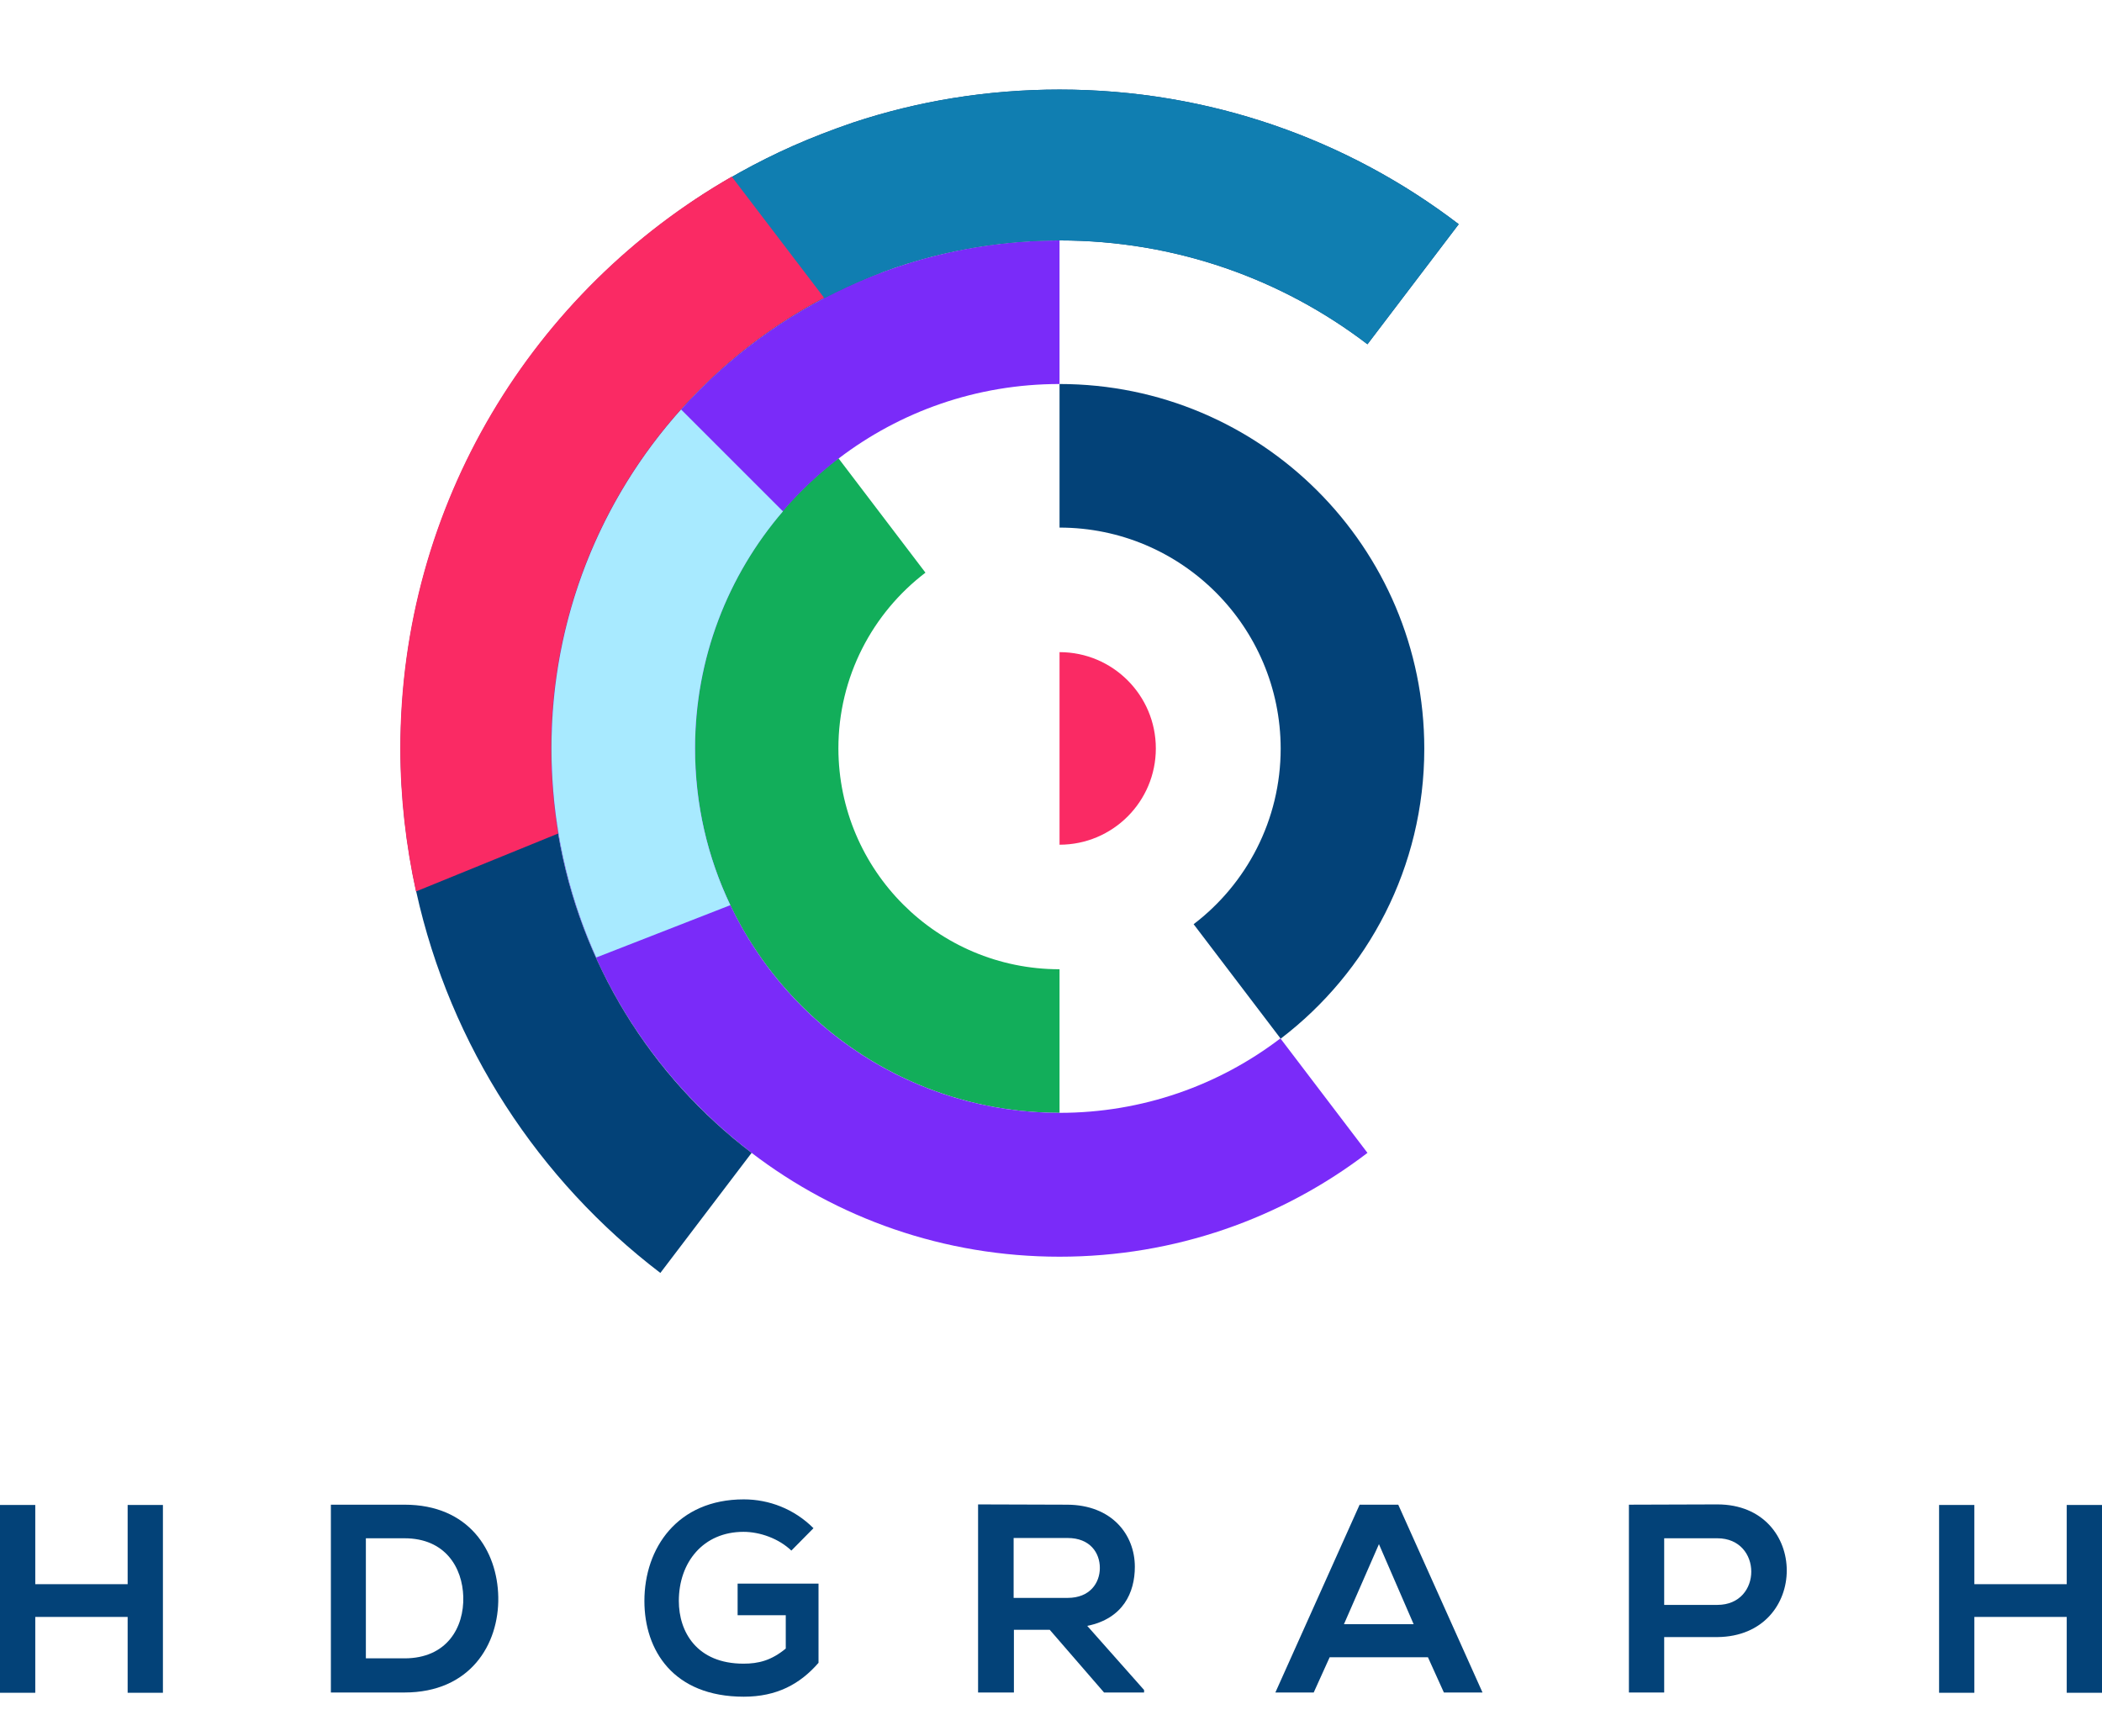
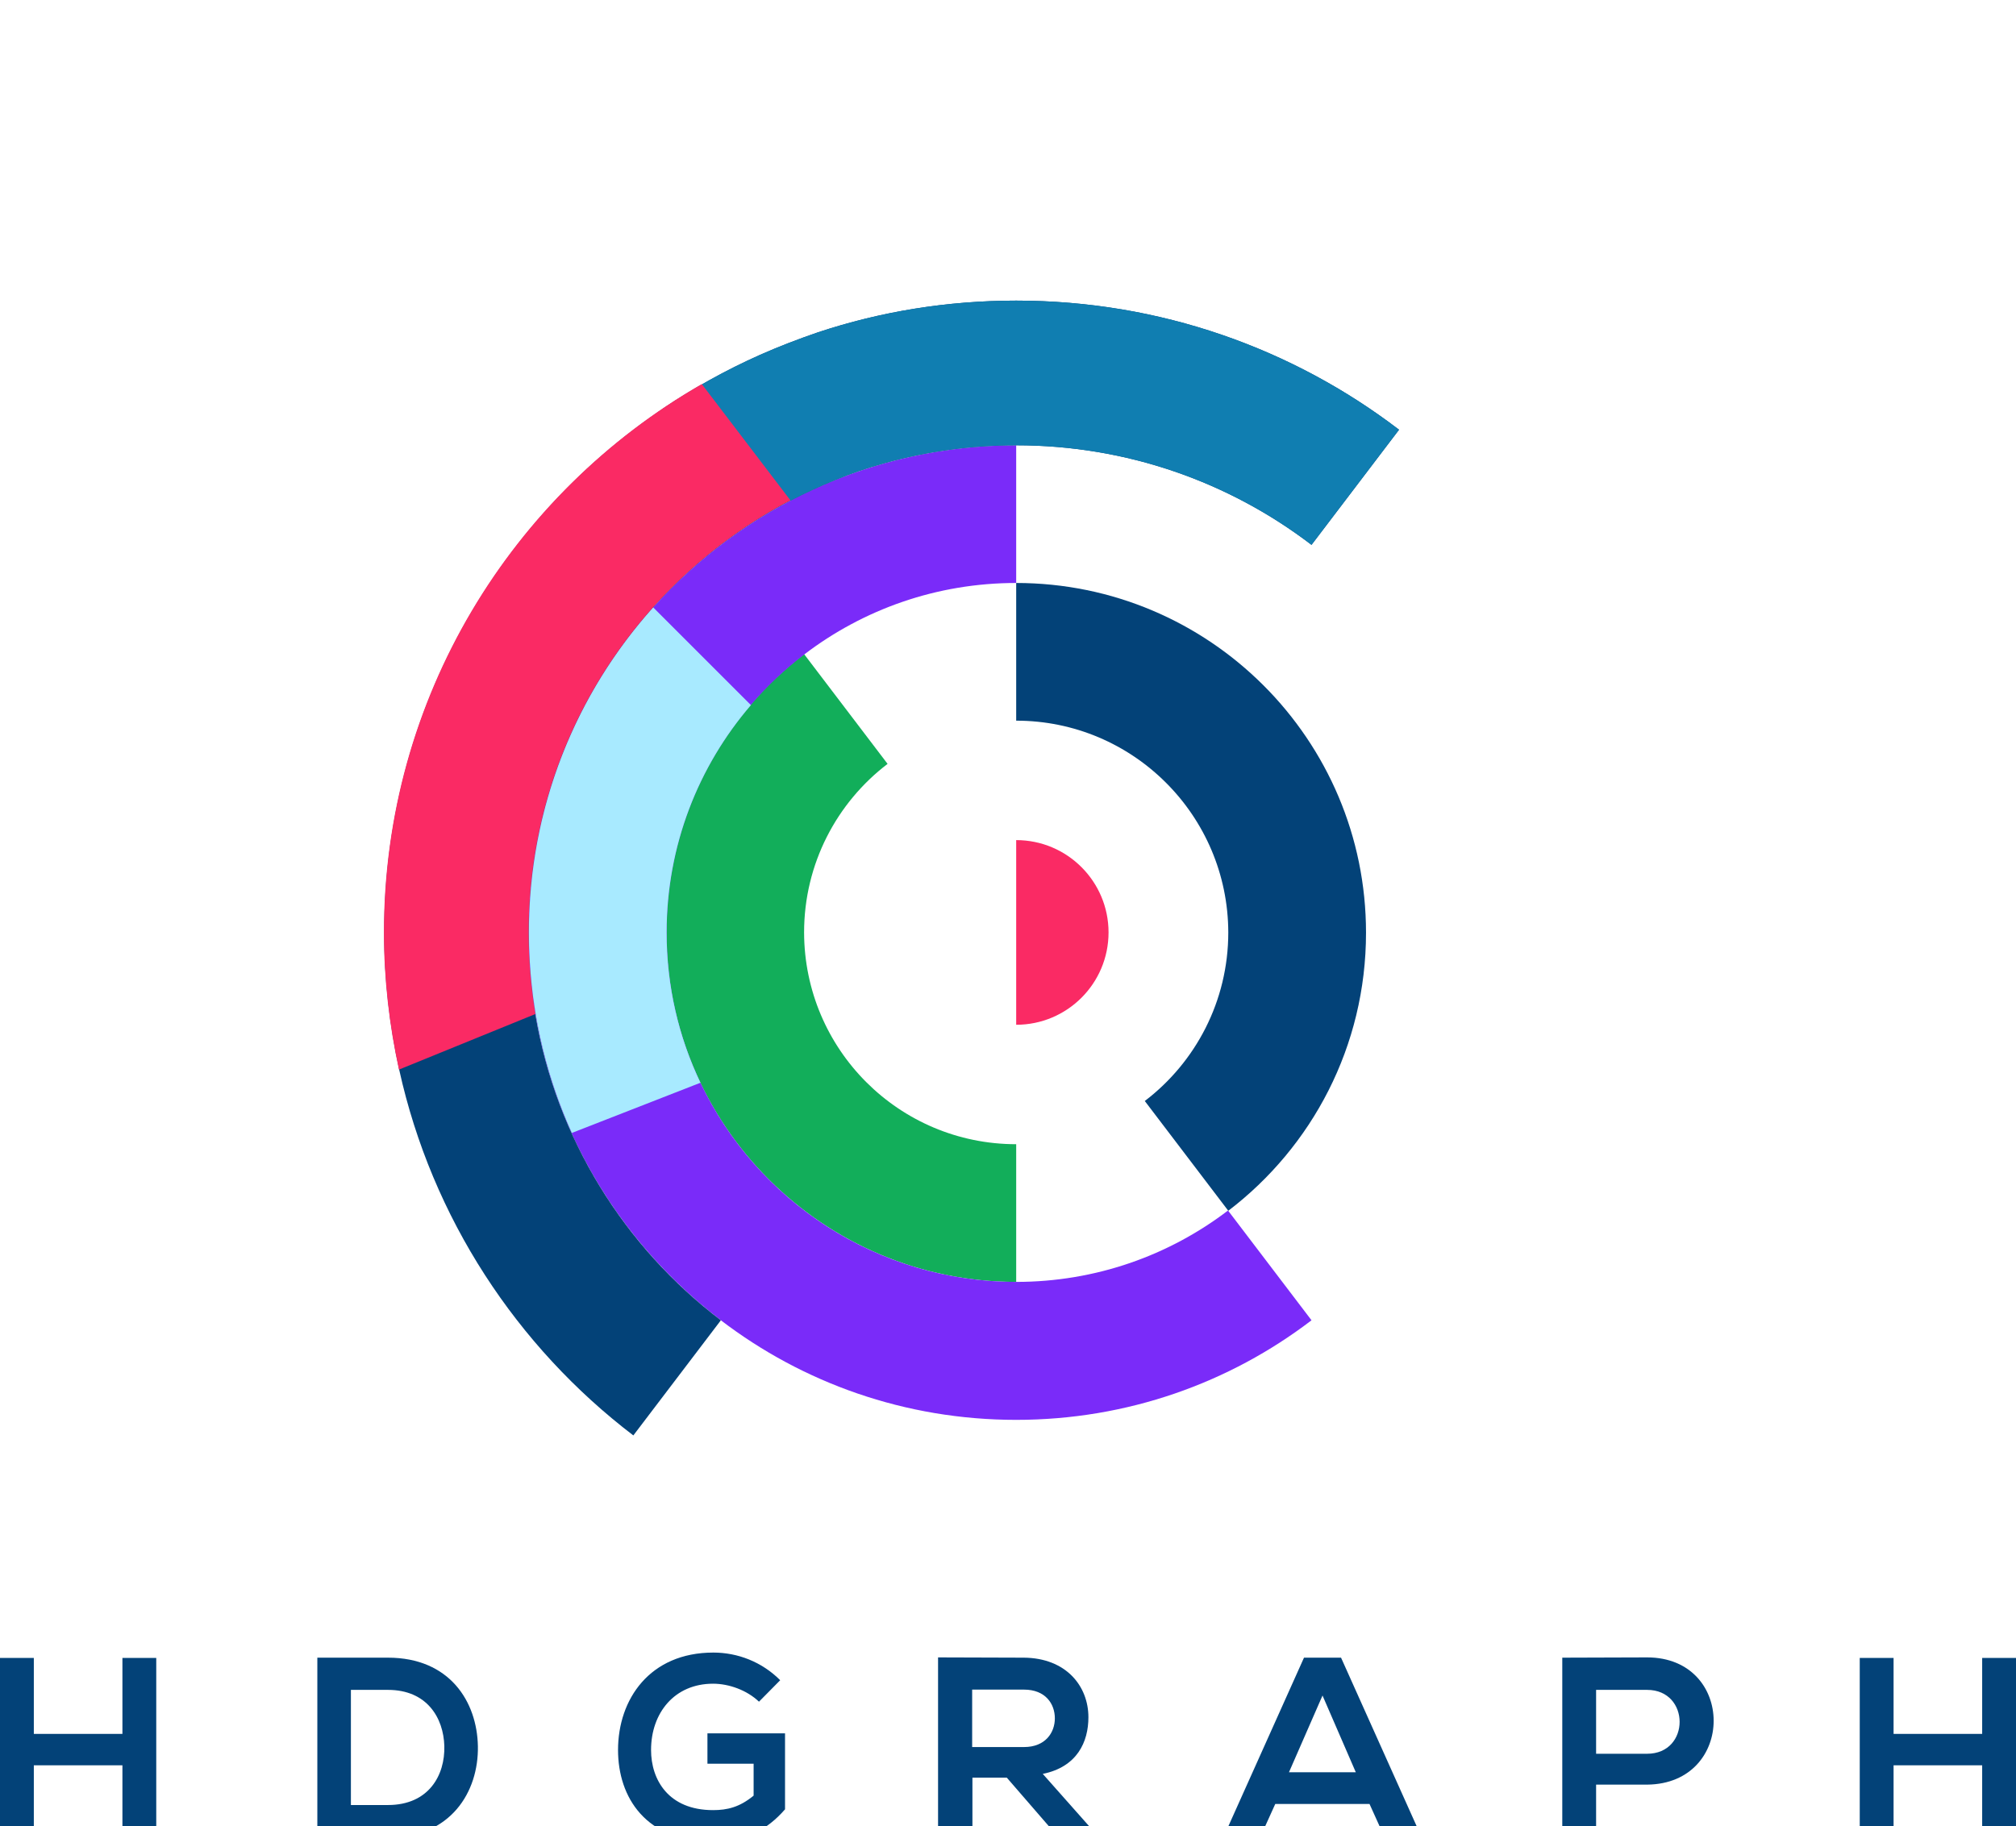
- <svg xmlns="http://www.w3.org/2000/svg" version="1.1" id="Layer_1" x="0px" y="0px" style="enable-background:new 0 0 2000 2000;" xml:space="preserve" viewBox="624.6 680.9 750.9 620.2">
+ <svg xmlns="http://www.w3.org/2000/svg" version="1.1" id="Layer_1" x="0px" y="0px" style="enable-background:new 0 0 2000 2000;" xml:space="preserve" viewBox="624.6 600.9 750.9 680.2">
  <style type="text/css">
		.st0{fill:#034278;}
		.st1{fill:#12AE5A;}
		.st2{fill:#7A2BF9;}
		.st3{fill:#FA2A64;}
		.st4{fill:#A8EAFF;}
		.st5{fill:#107EB1;}
	</style>
  <g>
    <g>
      <g>
        <path class="st0" d="M670.2,1285.7v-27.1h-33v27.1h-12.6v-67.1h12.6v28.3h33v-28.3h12.6v67.1H670.2z" />
        <path class="st0" d="M802.6,1251.5c0.3,17-10.1,34.1-33.5,34.1c-8.2,0-18.1,0-26.3,0v-67.1c8.2,0,18.1,0,26.3,0     C792.1,1218.5,802.3,1234.9,802.6,1251.5z M755.3,1273.4h13.8c15.2,0,21.3-11.1,21-22c-0.3-10.4-6.4-20.9-21-20.9h-13.8V1273.4z" />
        <path class="st0" d="M907.3,1234.9c-4.5-4.3-11.2-6.7-17.1-6.7c-14.4,0-23.1,10.9-23.1,24.7c0,11,6.4,22.4,23.1,22.4     c5.3,0,9.9-1.1,15.1-5.4v-11.9h-17.2v-11.3H917v28.3c-6.6,7.6-14.9,12.1-26.7,12.1c-25.2,0-35.5-16.6-35.5-34.2     c0-18.9,11.8-36.3,35.5-36.3c9,0,18,3.4,24.9,10.3L907.3,1234.9z" />
        <path class="st0" d="M1033.4,1285.6H1019l-19.4-22.4h-12.8v22.4H974v-67.2c10.6,0,21.3,0.1,31.9,0.1     c15.8,0.1,24.1,10.6,24.1,22.2c0,9.2-4.2,18.5-17,21.1l20.3,22.9V1285.6z M986.7,1230.3v21.5h19.3c8,0,11.5-5.4,11.5-10.7     c0-5.4-3.5-10.7-11.5-10.7H986.7z" />
        <path class="st0" d="M1134.7,1273h-35.1l-5.7,12.6h-13.7l30.1-67.1h13.8l30.1,67.1h-13.8L1134.7,1273z M1117.2,1232.6l-12.5,28.6     h24.9L1117.2,1232.6z" />
        <path class="st0" d="M1219.1,1265.9v19.7h-12.6v-67.1c10.4,0,21.2-0.1,31.6-0.1c33,0,33.1,47.1,0,47.4H1219.1z M1219.1,1254.3h19     c16.2,0,16.1-23.8,0-23.8h-19V1254.3z" />
        <path class="st0" d="M1362.9,1285.7v-27.1h-33v27.1h-12.6v-67.1h12.6v28.3h33v-28.3h12.6v67.1H1362.9z" />
      </g>
    </g>
    <path class="st0" d="M1003.1,869.4v-51.3c71.9,0,130.3,58.3,130.3,130.3c0,42.3-20.1,79.8-51.3,103.6l-31.1-40.9   c18.9-14.4,31.1-37.2,31.1-62.8C1082,904.8,1046.7,869.4,1003.1,869.4z" />
    <path class="st1" d="M1003.1,1027.2v51.3c-71.9,0-130.3-58.3-130.3-130.3c0-42.3,20.1-79.8,51.3-103.6l31.1,40.9   c-18.9,14.4-31.1,37.2-31.1,62.8C924.2,991.9,959.5,1027.2,1003.1,1027.2z" />
    <path class="st2" d="M1113.1,1092.8c-30.5,23.3-68.6,37.1-110,37.1c-41.4,0-79.5-13.8-110-37.1c-23.8-18.2-43.1-42.1-55.6-69.7   c-10.3-22.8-16-48.1-16-74.7c0-46.5,17.5-89,46.3-121.1c33.2-37.1,81.5-60.5,135.3-60.5v51.3c-29.7,0-57,9.9-78.9,26.6   c-7.3,5.6-14,11.9-20,18.9c-19.5,22.8-31.3,52.4-31.3,84.7c0,20.1,4.5,39,12.6,56c20.9,43.9,65.7,74.2,117.6,74.2   c29.7,0,57-9.9,78.9-26.6L1113.1,1092.8z" />
    <path class="st0" d="M1145.7,761l-32.6,42.9c-30.5-23.3-68.6-37.1-110-37.1c-16.9,0-33.3,2.3-48.8,6.6c-0.2,0.1-0.4,0.1-0.7,0.2   c-6.1,1.7-12,3.7-17.8,6.1c-5.7,2.3-11.3,4.9-16.7,7.7c0,0,0,0-0.1,0c-57.9,30.3-97.5,91.1-97.5,161c0,10.4,0.9,20.6,2.5,30.4   c7.8,46.3,33.2,86.7,69.1,114l-32.6,42.9c-43.4-33.1-75-81-87.2-136.2c-3.6-16.5-5.6-33.6-5.6-51.1c0-81.2,41.1-152.8,103.6-195.1   c11.4-7.7,23.6-14.5,36.4-20.2c7-3.1,14.3-5.9,21.6-8.4c23.2-7.7,48-11.8,73.8-11.8C1056.7,712.9,1106.2,730.8,1145.7,761z" />
    <g>
      <path class="st3" d="M1003.1,913.9c19,0,34.4,15.4,34.4,34.4c0,19-15.4,34.4-34.4,34.4V913.9z" />
    </g>
    <path class="st4" d="M872.9,948.3c0,20.1,4.5,39,12.6,56l-47.9,18.7c-10.3-22.8-16-48.1-16-74.7c0-46.5,17.5-89,46.3-121.1   l36.4,36.4C884.7,886.4,872.9,916,872.9,948.3z" />
    <path class="st5" d="M1145.7,761l-32.6,42.9c-30.5-23.3-68.6-37.1-110-37.1c-16.9,0-33.3,2.3-48.8,6.6c-0.2,0.1-0.4,0.1-0.7,0.2   c-6.1,1.7-12,3.7-17.8,6.1c-5.7,2.3-11.3,4.9-16.7,7.7c0,0,0,0-0.1,0l-47.7-34.1c11.4-7.7,23.6-14.5,36.4-20.2   c7-3.1,14.3-5.9,21.6-8.4c23.2-7.7,48-11.8,73.8-11.8C1056.7,712.9,1106.2,730.8,1145.7,761z" />
    <path class="st3" d="M821.5,948.3c0,10.4,0.9,20.6,2.5,30.4l-50.8,20.7c-3.6-16.5-5.6-33.6-5.6-51.1c0-87.4,47.6-163.7,118.4-204.3   l33,43.3C861.1,817.7,821.5,878.4,821.5,948.3z" />
  </g>
</svg>
